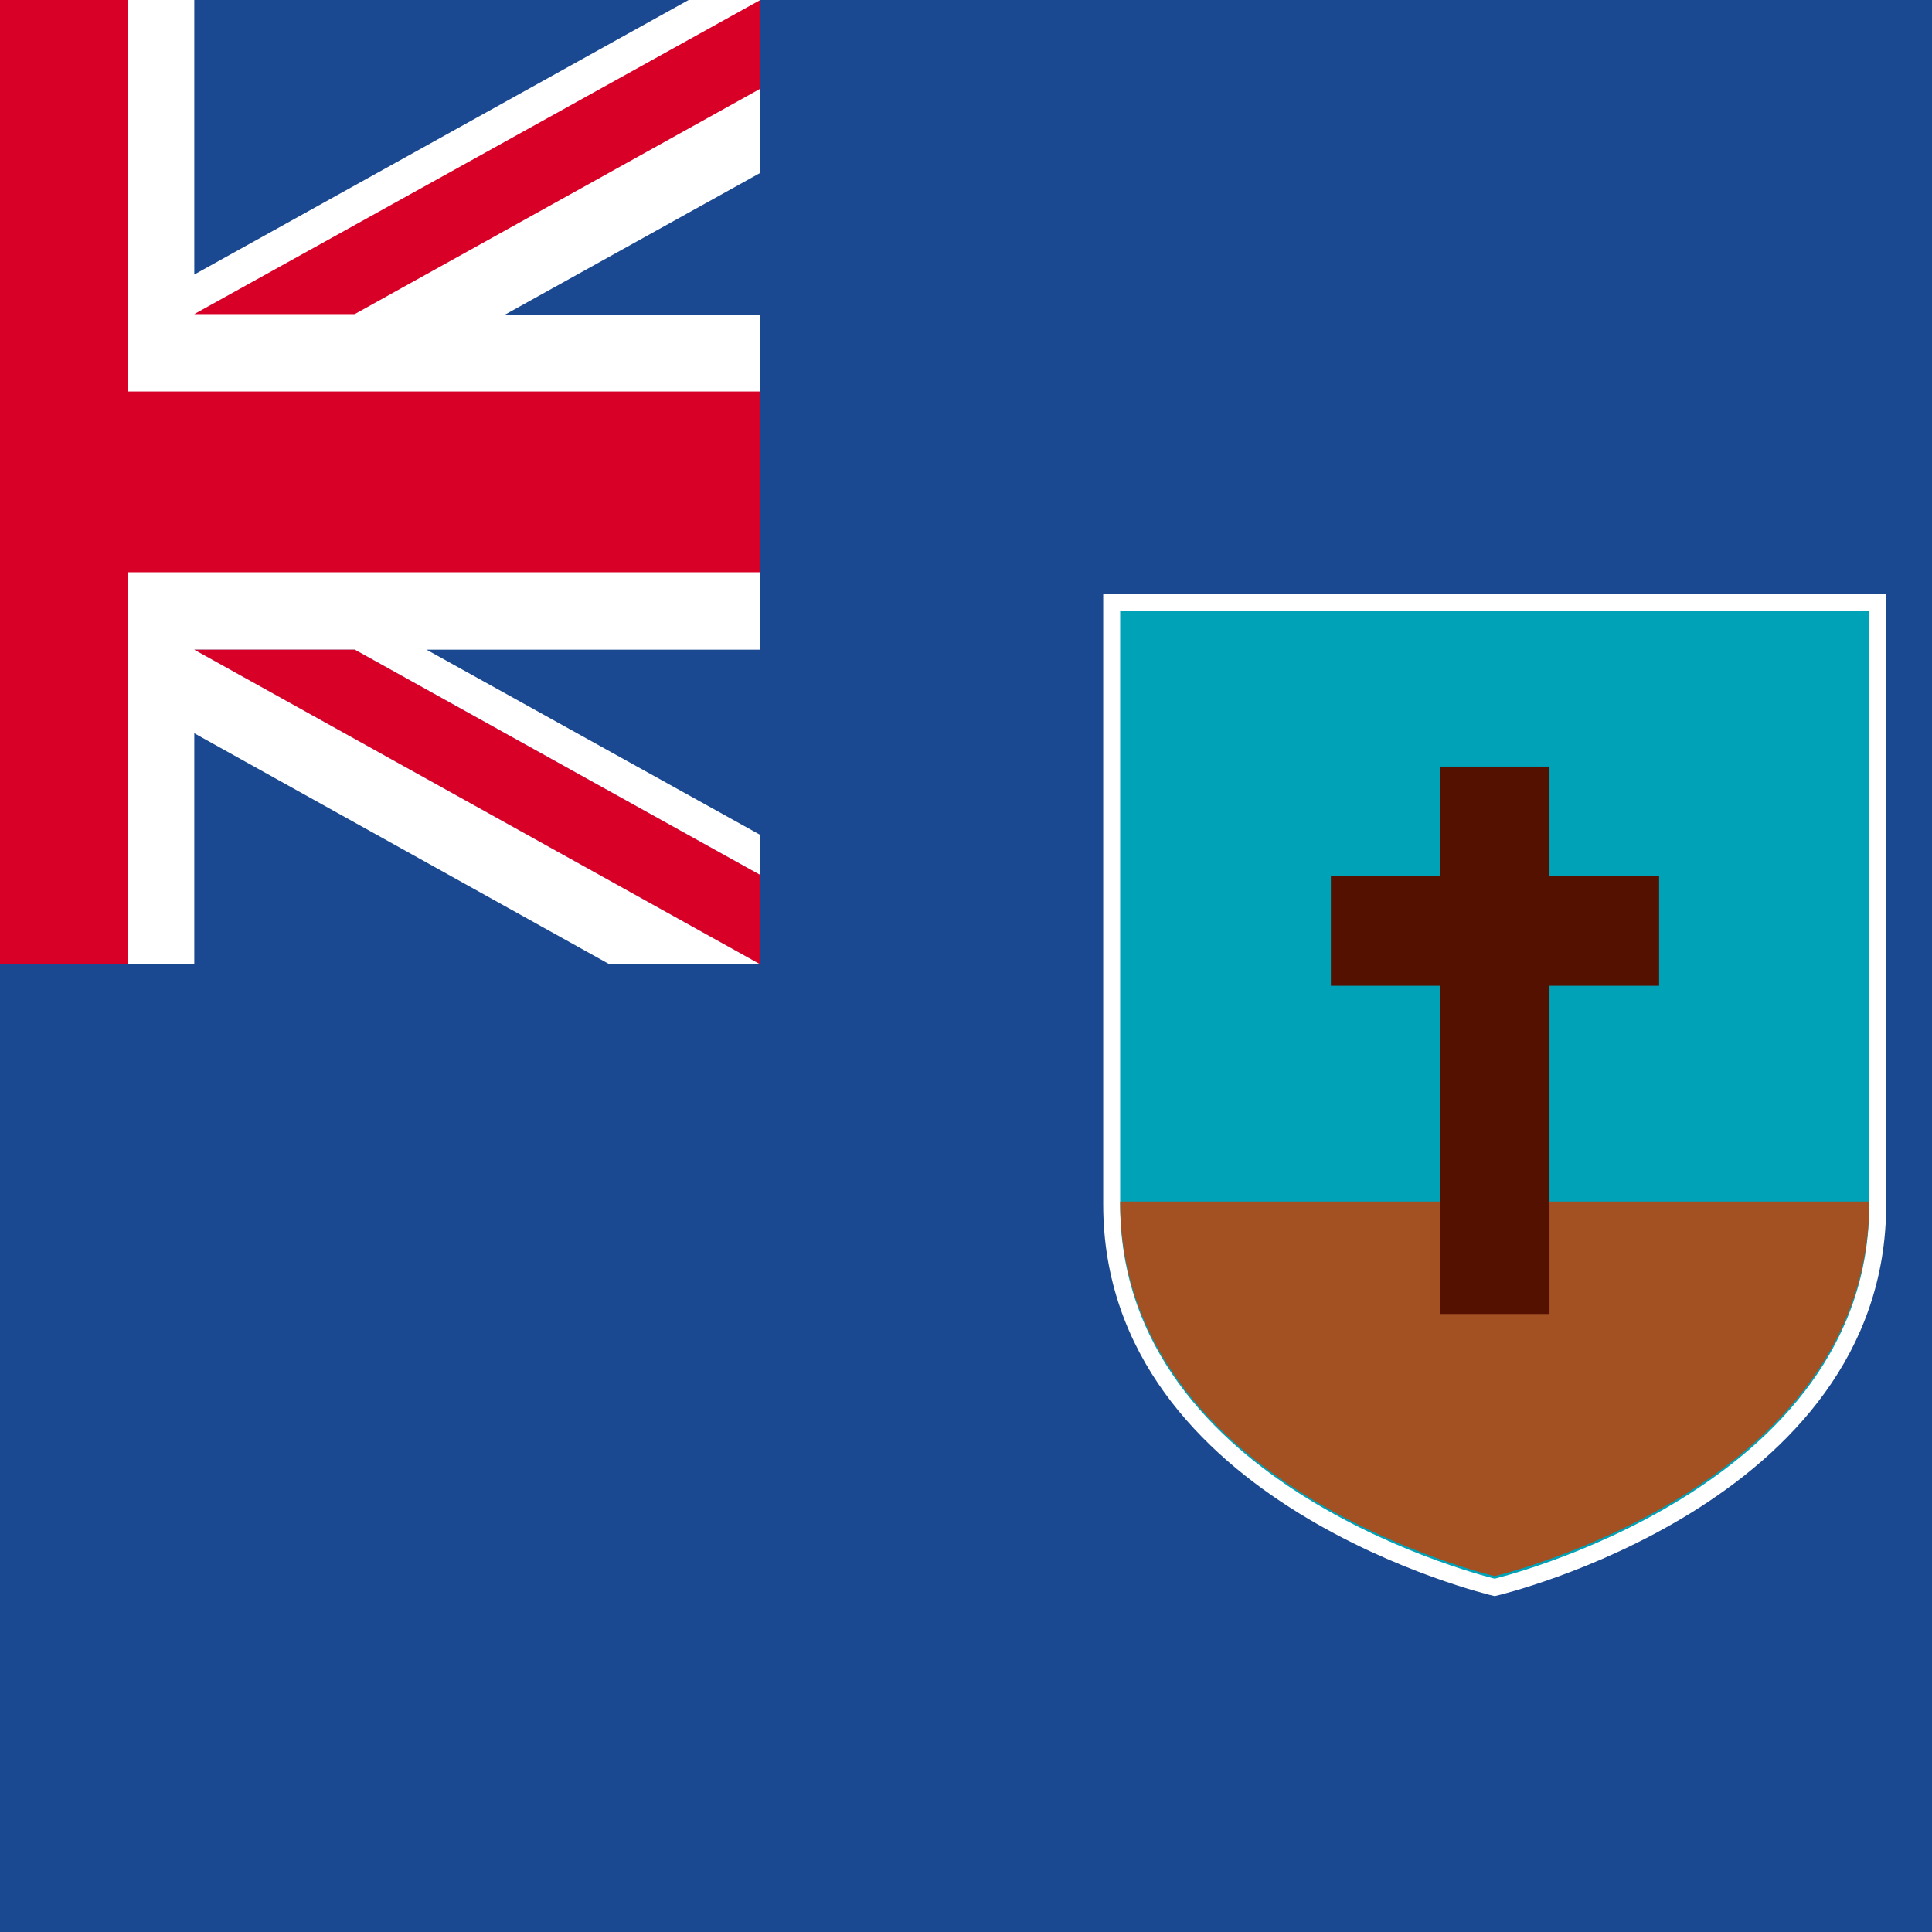
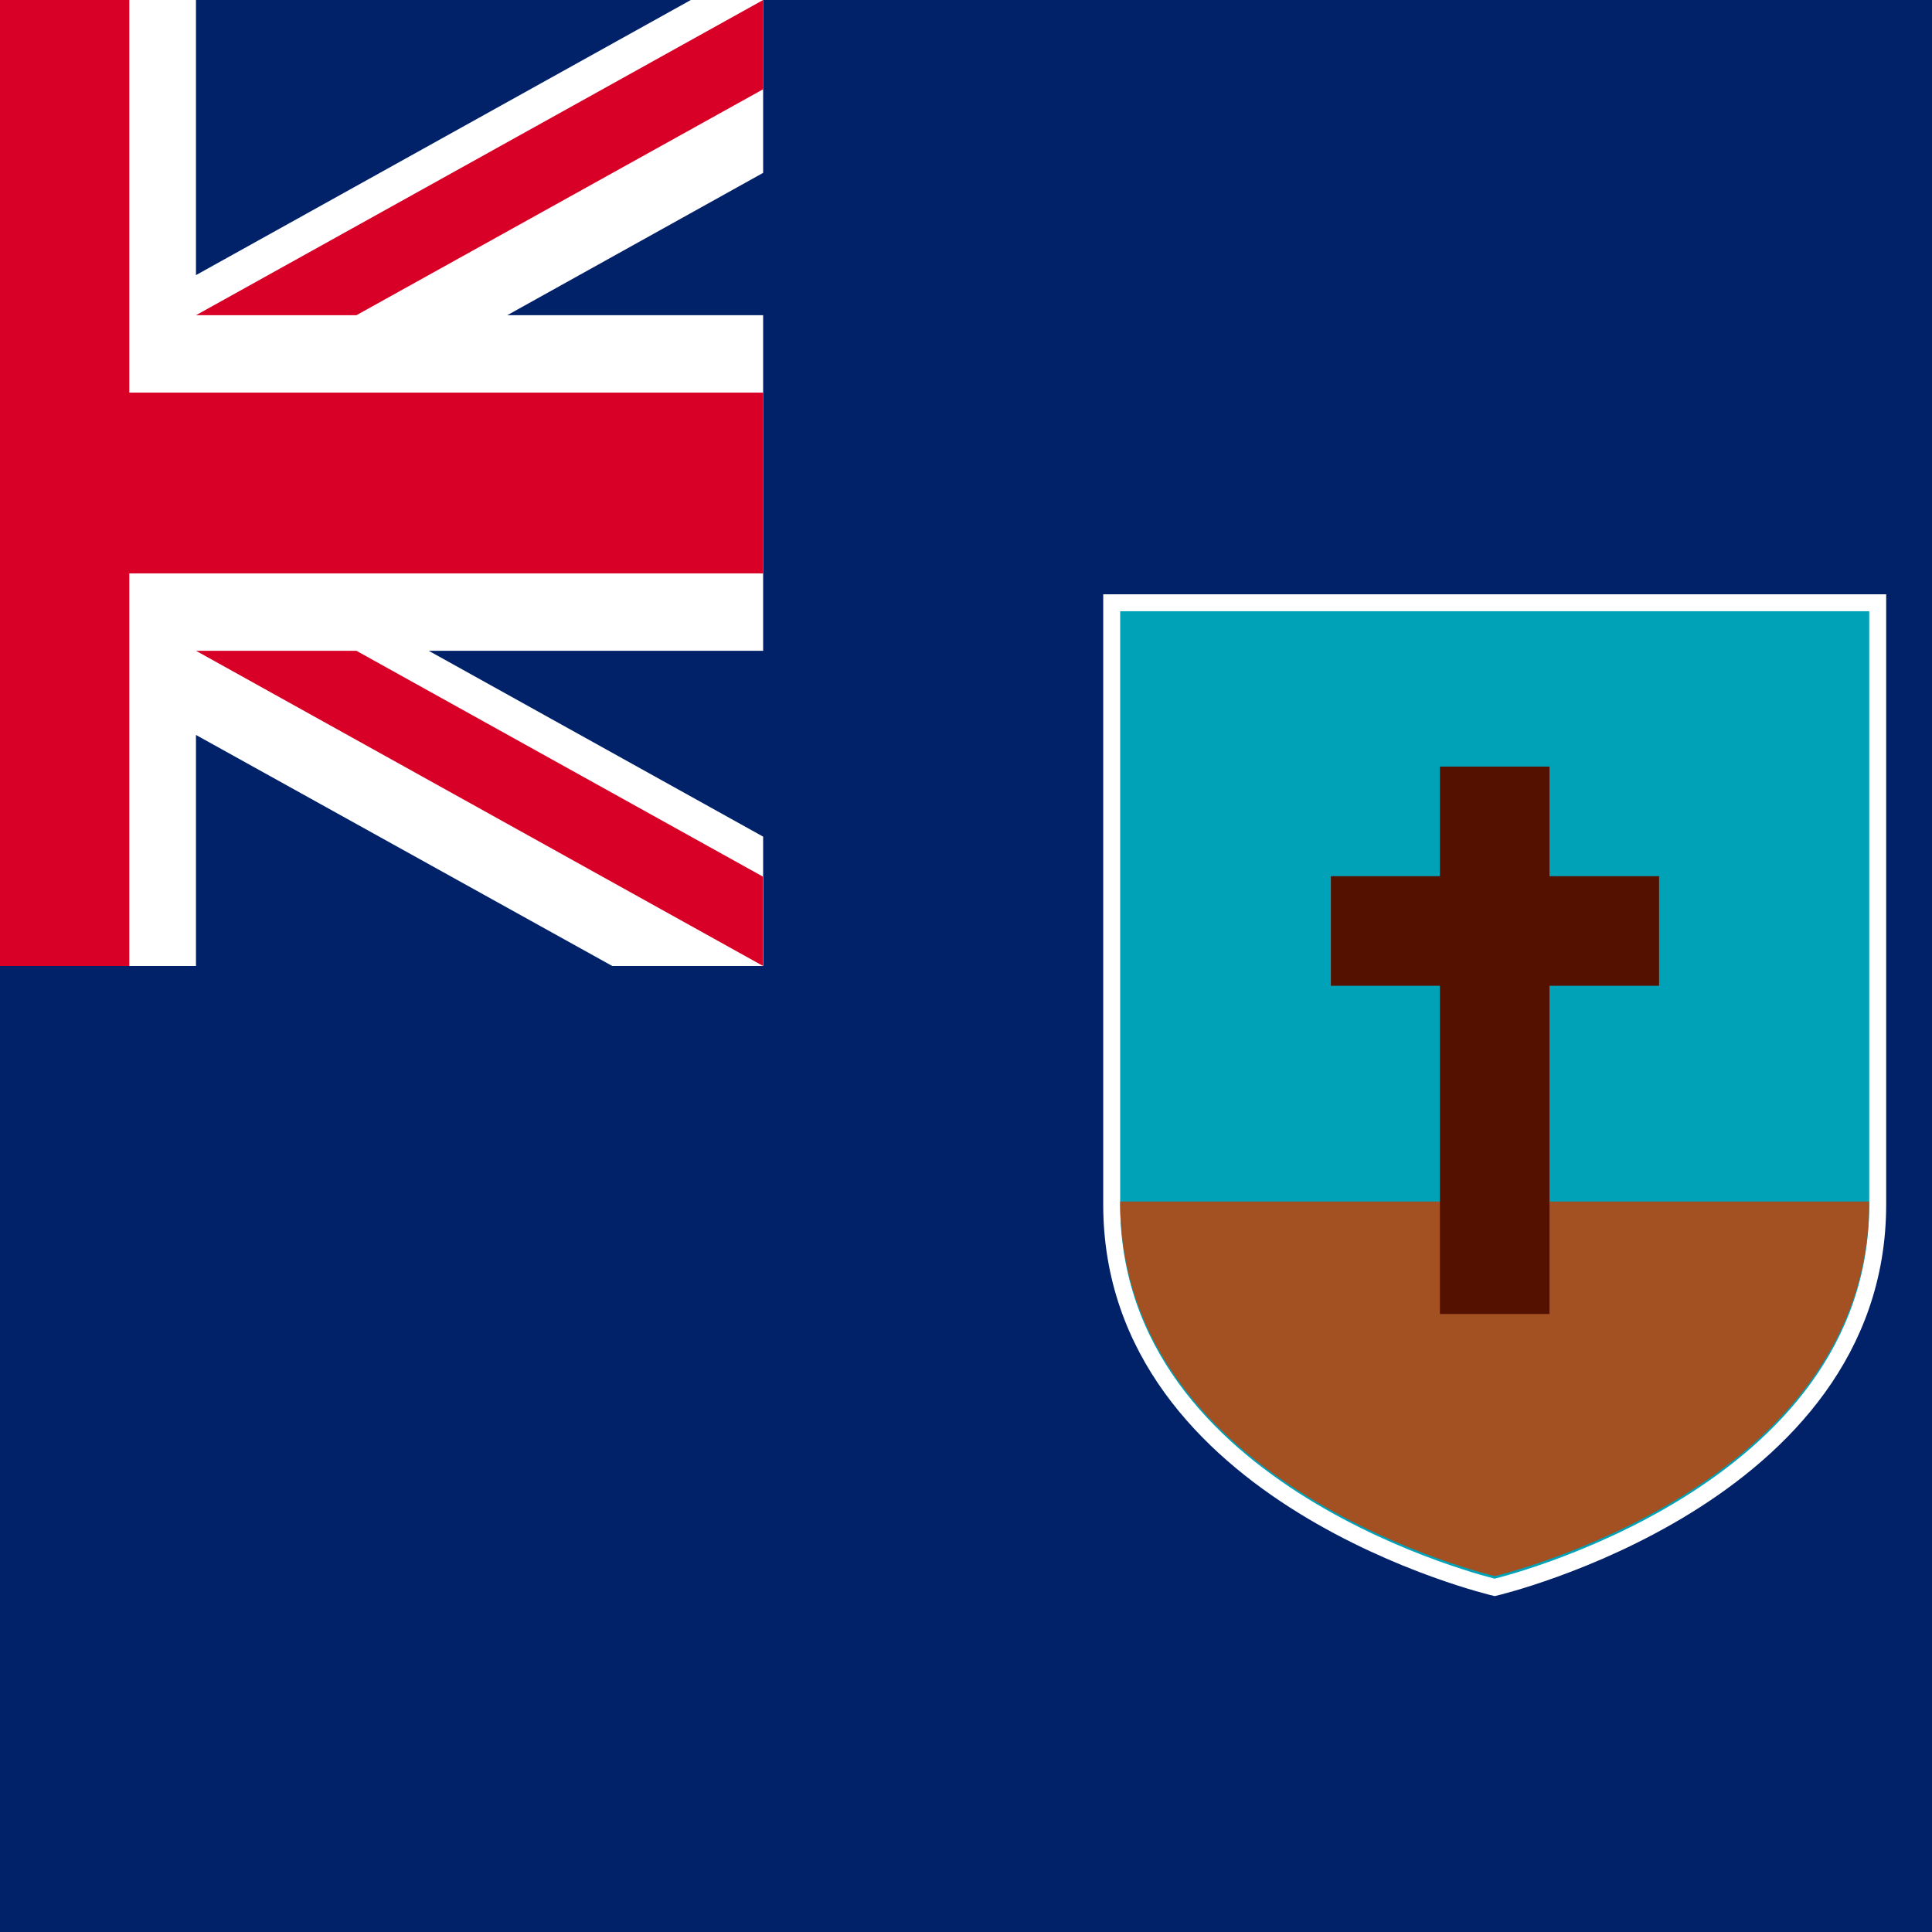
<svg xmlns="http://www.w3.org/2000/svg" version="1.1" viewBox="121.41 0 342 342">
-   <rect y="0" fill="#1B4991" width="513" height="342" />
-   <path fill="#00A2B8" stroke="#FFFFFF" stroke-width="3" d="M318.2,106.7v106.5c0,51.9,67.8,67.8,67.8,67.8s67.8-15.9,67.8-67.8V106.7H318.2z" />
-   <path fill="#A35023" d="M319.7,212.7c0,50.8,66.3,66.3,66.3,66.3s66.3-15.6,66.3-66.3H319.7L319.7,212.7z" />
-   <polygon fill="#551100" points="415.1,155.1 395.7,155.1 395.7,135.7 376.3,135.7 376.3,155.1 357,155.1 357,174.5 376.3,174.5 376.3,232.6  395.7,232.6 395.7,174.5 415.1,174.5 " />
-   <polygon fill="#FFFFFF" points="256,0 256,30.6 210.8,55.7 256,55.7 256,115 196.9,115 256,147.8 256,170.7 229.3,170.7 155.8,129.8  155.8,170.7 100.2,170.7 100.2,122.1 12.7,170.7 0,170.7 0,140.1 45.2,115 0,115 0,55.7 59.1,55.7 0,22.8 0,0 26.7,0 100.2,40.8  100.2,0 155.8,0 155.8,48.6 243.3,0 " />
-   <polygon fill="#D80027" points="144,0 112,0 112,69.3 0,69.3 0,101.3 112,101.3 112,170.7 144,170.7 144,101.3 256,101.3 256,69.3  144,69.3 " />
-   <polygon fill="#0052B4" points="155.8,115 256,170.7 256,154.9 184.2,115 " />
-   <polygon fill="#FFFFFF" points="155.8,115 256,170.7 256,154.9 184.2,115 " />
-   <polygon fill="#D80027" points="155.8,115 256,170.7 256,154.9 184.2,115  " />
-   <polygon fill="#D80027" points="71.8,115 0,154.9 0,170.7 0,170.7 100.2,115  " />
-   <polygon fill="#0052B4" points="100.2,55.6 0,0 0,15.7 71.8,55.6 " />
-   <polygon fill="#FFFFFF" points="100.2,55.6 0,0 0,15.7 71.8,55.6 " />
-   <polygon fill="#D80027" points="100.2,55.6 0,0 0,15.7 71.8,55.6  " />
-   <polygon fill="#D80027" points="184.2,55.6 256,15.7 256,0 256,0 155.8,55.6  " />
+   <rect y="0" fill="#012169" width="513" height="342" />
+   <g>
+     <path fill="#00A2B8" stroke="#FFFFFF" stroke-width="3" d="M318.2,106.7v106.5c0,51.9,67.8,67.8,67.8,67.8s67.8-15.9,67.8-67.8V106.7H318.2z" />
+     <path fill="#A35023" d="M319.7,212.7c0,50.8,66.3,66.3,66.3,66.3s66.3-15.6,66.3-66.3H319.7L319.7,212.7z" />
+     <polygon fill="#551100" points="415.1,155.1 395.7,155.1 395.7,135.7 376.3,135.7 376.3,155.1 357,155.1 357,174.5 376.3,174.5 376.3,232.6   395.7,232.6 395.7,174.5 415.1,174.5 " />
+   </g>
+   <g>
+     <rect fill="#012169" width="256.5" height="171" />
+     <g fill="#FFFFFF">
+       <polygon points="256.5,0 256.5,30.6 211.2,55.8 256.5,55.8 256.5,115.2 197.3,115.2 256.5,148.1 256.5,171 229.8,171    156.1,130.1 156.1,171 100.4,171 100.4,122.3 12.8,171 0,171 0,140.4 45.3,115.2 0,115.2 0,55.8 59.2,55.8 0,22.9 0,0 26.7,0    100.4,40.9 100.4,0 156.1,0 156.1,48.7 243.7,0 " />
+       <polygon points="156.1,115.2 256.5,171 256.5,155.2 184.5,115.2 " />
+       <polygon points="100.4,55.8 0,0 0,15.8 72,55.8 " />
+     </g>
+     <g fill="#D80027">
+       <polygon points="144.3,0 112.2,0 112.2,69.5 0,69.5 0,101.5 112.2,101.5 112.2,171 144.3,171 144.3,101.5 256.5,101.5    256.5,69.5 144.3,69.5 " />
+       <polygon points="156.1,115.2 256.5,171 256.5,155.2 184.5,115.2  " />
+       <polygon points="72,115.2 0,155.2 0,171 0,171 100.4,115.2  " />
+       <polygon points="100.4,55.8 0,0 0,15.8 72,55.8  " />
+       <polygon points="184.5,55.8 256.5,15.8 256.5,0 256.5,0 156.1,55.8  " />
+     </g>
+   </g>
</svg>
